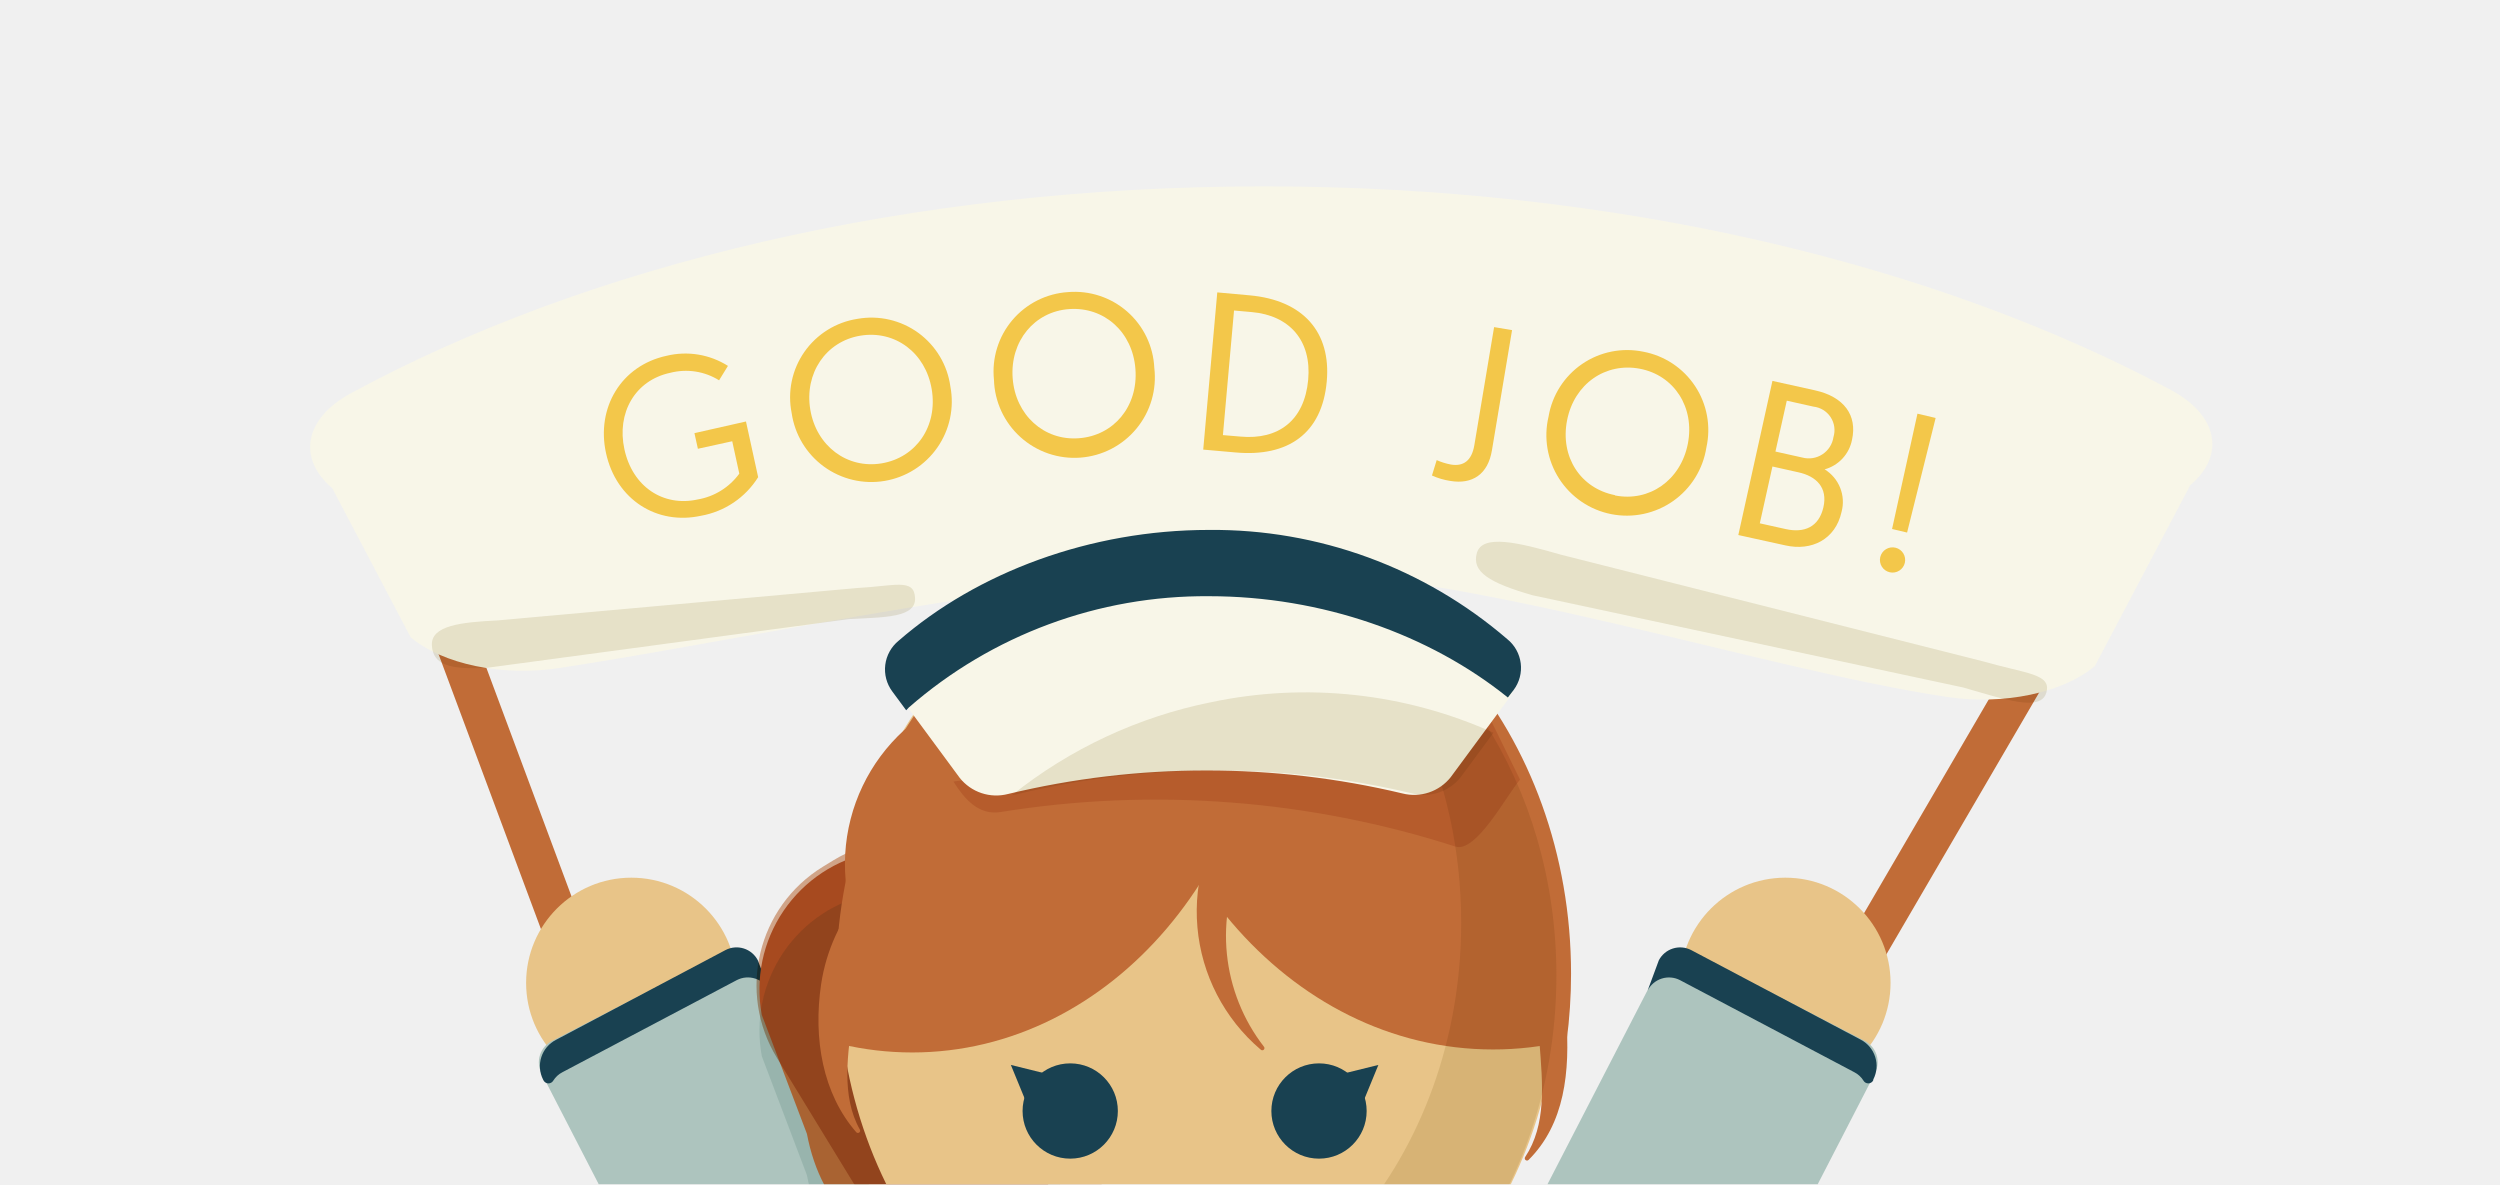
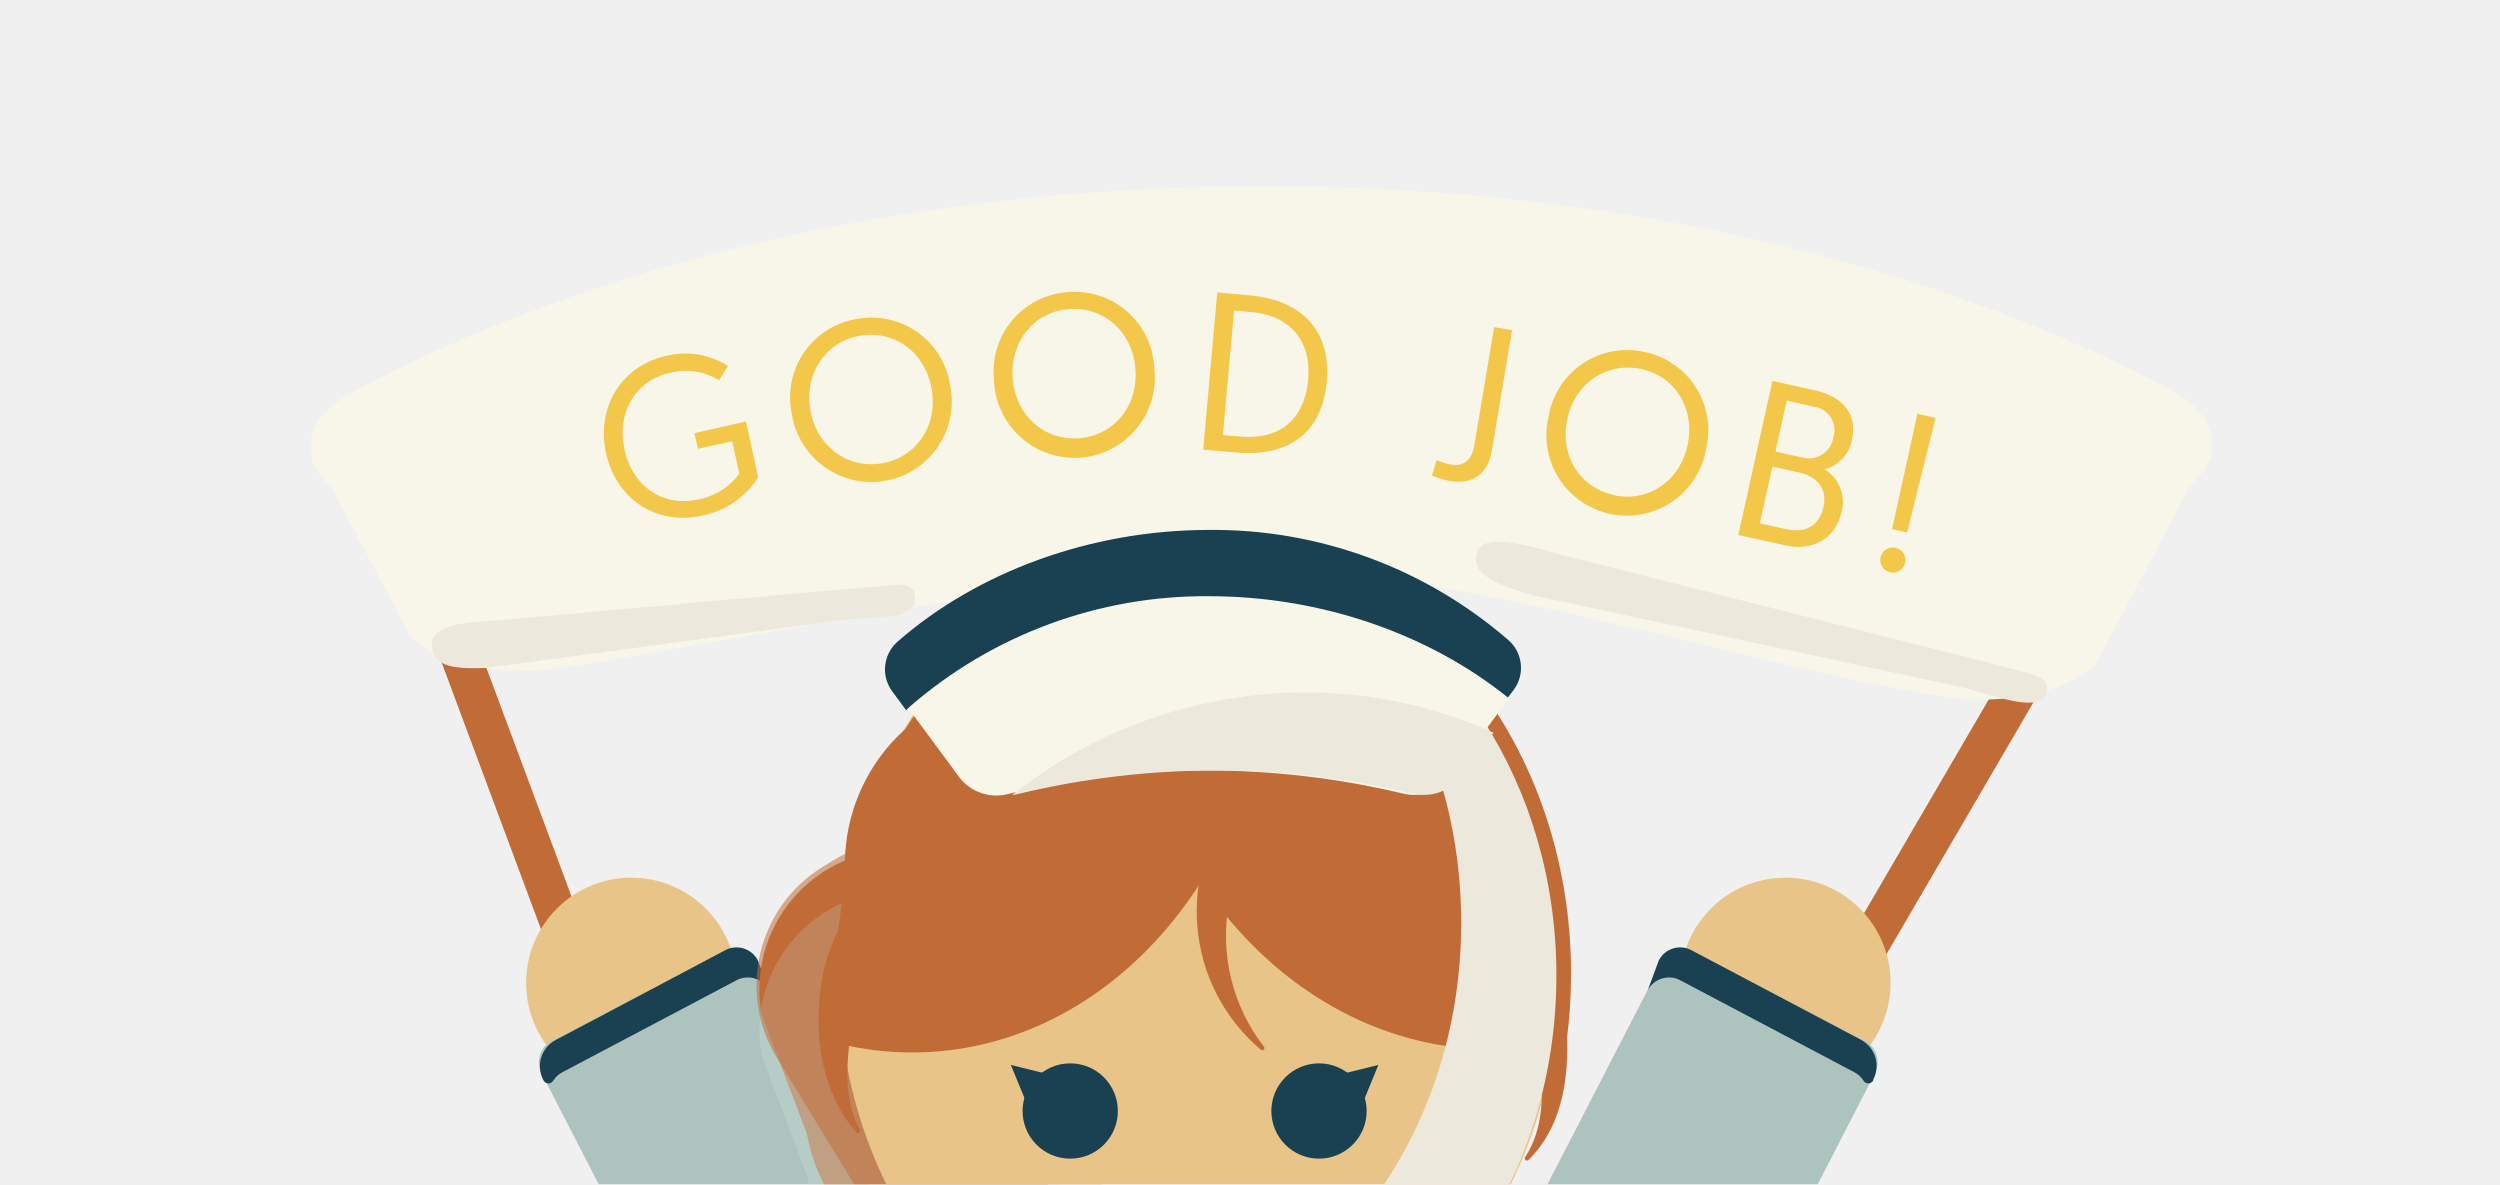
<svg xmlns="http://www.w3.org/2000/svg" width="266" height="126" viewBox="0 0 266 126" fill="none">
  <g clip-path="url(#clip0)">
-     <path d="M49.017 63.719L45.024 65.207L58.233 100.668L62.226 99.18L49.017 63.719Z" fill="#C16C37" />
-     <path d="M196.298 100.653L199.979 102.8L219.048 70.115L215.367 67.967L196.298 100.653Z" fill="#C16C37" />
-     <path d="M67.171 115.772C73.353 115.772 78.365 110.761 78.365 104.579C78.365 98.397 73.353 93.385 67.171 93.385C60.989 93.385 55.978 98.397 55.978 104.579C55.978 110.761 60.989 115.772 67.171 115.772Z" fill="#E8C488" />
-     <path d="M100.234 163.557L95.828 165.829C93.401 167.081 90.575 167.317 87.974 166.486C85.372 165.655 83.207 163.824 81.956 161.397L57.616 114.199C57.306 113.598 57.247 112.898 57.453 112.254C57.659 111.609 58.113 111.073 58.714 110.763L76.891 101.389C77.492 101.079 78.192 101.021 78.836 101.227C79.48 101.433 80.017 101.886 80.327 102.487L104.666 149.685C105.918 152.112 106.154 154.938 105.323 157.539C104.492 160.141 102.661 162.306 100.234 163.557Z" fill="#ADC4BE" />
-     <path d="M80.635 102.18C80.482 101.883 80.271 101.618 80.015 101.402C79.759 101.186 79.463 101.022 79.143 100.92C78.824 100.819 78.488 100.781 78.154 100.809C77.82 100.837 77.495 100.931 77.197 101.085L59.16 110.639C58.418 111.019 57.856 111.677 57.599 112.47C57.341 113.263 57.408 114.125 57.785 114.869L57.841 114.973C57.892 115.064 57.967 115.14 58.058 115.193C58.149 115.246 58.252 115.274 58.357 115.274C58.462 115.274 58.565 115.246 58.655 115.193C58.746 115.14 58.821 115.064 58.872 114.973C59.109 114.595 59.443 114.288 59.84 114.085L78.397 104.283C78.694 104.129 79.019 104.035 79.353 104.007C79.687 103.979 80.023 104.017 80.343 104.118C80.662 104.22 80.958 104.384 81.214 104.6C81.47 104.816 81.681 105.081 81.835 105.379" fill="#194151" />
-     <path d="M189.962 115.772C196.144 115.772 201.155 110.761 201.155 104.579C201.155 98.397 196.144 93.385 189.962 93.385C183.78 93.385 178.769 98.397 178.769 104.579C178.769 110.761 183.78 115.772 189.962 115.772Z" fill="#E8C488" />
-     <path d="M180.232 101.377L198.402 110.747C199.003 111.057 199.456 111.593 199.662 112.238C199.868 112.882 199.81 113.582 199.5 114.183L175.16 161.381C173.908 163.808 171.743 165.639 169.142 166.47C166.54 167.301 163.715 167.065 161.288 165.813L156.882 163.541C154.454 162.29 152.624 160.125 151.793 157.523C150.961 154.922 151.197 152.096 152.449 149.669L176.785 102.478C177.095 101.877 177.632 101.424 178.276 101.218C178.92 101.012 179.62 101.07 180.221 101.38L180.232 101.377Z" fill="#ADC4BE" />
-     <path d="M176.498 102.18C176.81 101.58 177.347 101.128 177.991 100.923C178.635 100.718 179.334 100.776 179.936 101.085L197.973 110.615C198.711 110.999 199.267 111.659 199.52 112.451C199.773 113.244 199.703 114.104 199.324 114.845L199.3 114.972C199.249 115.064 199.174 115.14 199.083 115.193C198.992 115.246 198.889 115.274 198.784 115.274C198.679 115.274 198.576 115.246 198.486 115.193C198.395 115.14 198.32 115.064 198.269 114.972C198.032 114.595 197.698 114.288 197.301 114.085L178.744 104.283C178.144 103.975 177.446 103.917 176.803 104.122C176.16 104.327 175.625 104.779 175.314 105.378" fill="#194151" />
-     <path d="M103.174 132.418H100.776C92.78 133.945 87.376 128.645 85.857 120.641L81.059 107.993C80.337 104.138 81.168 100.155 83.371 96.911C85.575 93.666 88.971 91.425 92.82 90.675C96.678 89.951 100.666 90.783 103.913 92.99C107.159 95.197 109.4 98.598 110.146 102.452L112.545 115.093C114.08 123.096 111.177 130.891 103.174 132.418Z" fill="#C16C37" />
-     <g style="mix-blend-mode:multiply" opacity="0.49">
-       <path d="M103.174 136.815H100.776C92.78 138.342 87.376 133.042 85.857 125.038L81.059 112.39C80.337 108.535 81.168 104.552 83.371 101.308C85.575 98.063 88.971 95.822 92.82 95.072C96.678 94.348 100.666 95.18 103.913 97.387C107.159 99.594 109.4 102.995 110.146 106.849L112.545 119.49C114.08 127.493 111.177 135.288 103.174 136.815Z" fill="#C0D5D0" />
-     </g>
-     <g style="mix-blend-mode:multiply" opacity="0.55">
-       <path d="M88.649 91.549L87.578 92.204C80.601 96.47 78.403 105.584 82.668 112.561L91.092 126.34C95.358 133.317 104.472 135.516 111.449 131.25L112.52 130.595C119.497 126.33 121.695 117.216 117.43 110.239L109.006 96.459C104.74 89.482 95.626 87.284 88.649 91.549Z" fill="#C16C37" />
-     </g>
-     <path d="M127.527 148.537C148.7 148.537 165.864 128.388 165.864 103.532C165.864 78.677 148.7 58.527 127.527 58.527C106.354 58.527 89.19 78.677 89.19 103.532C89.19 128.388 106.354 148.537 127.527 148.537Z" fill="#E8C488" />
-     <path d="M143.038 93.273C140.004 93.501 137.067 94.443 134.467 96.024C134.418 96.062 134.356 96.079 134.295 96.072C134.233 96.064 134.177 96.033 134.139 95.984C134.101 95.935 134.084 95.873 134.091 95.812C134.099 95.75 134.13 95.694 134.179 95.656C136.835 93.177 140.137 91.496 143.705 90.807C147.272 90.118 150.962 90.448 154.351 91.76C157.739 93.072 160.69 95.313 162.863 98.225C165.037 101.137 166.346 104.603 166.639 108.224C167.087 114.061 166.472 119.602 162.642 123.415C162.6 123.457 162.543 123.481 162.484 123.484C162.425 123.486 162.367 123.467 162.321 123.429C162.276 123.391 162.246 123.338 162.237 123.279C162.228 123.221 162.241 123.161 162.274 123.112C164.553 119.674 164.145 115.372 163.801 110.951C163.391 105.853 160.974 101.128 157.08 97.812C153.186 94.498 148.135 92.865 143.038 93.273Z" fill="#C16C37" />
-     <path d="M135.339 67.001C135.339 64.675 135.184 62.351 134.875 60.046C132.376 59.452 129.816 59.151 127.247 59.15C106.108 59.126 88.966 79.274 88.966 104.131C88.968 106.457 89.12 108.781 89.422 111.087C91.921 111.68 94.481 111.981 97.049 111.983C118.205 111.983 135.339 91.835 135.339 67.001Z" fill="#C16C37" />
-     <path d="M119.508 65.466C119.508 63.079 119.663 60.694 119.972 58.327C122.539 57.717 125.169 57.408 127.807 57.407C149.538 57.407 167.16 78.091 167.16 103.604C167.161 105.994 167.003 108.382 166.688 110.751C164.123 111.359 161.496 111.665 158.861 111.663C137.122 111.663 119.508 90.987 119.508 65.466Z" fill="#C16C37" />
-     <path d="M113.871 123.28C116.671 123.28 118.94 121.01 118.94 118.211C118.94 115.411 116.671 113.142 113.871 113.142C111.072 113.142 108.802 115.411 108.802 118.211C108.802 121.01 111.072 123.28 113.871 123.28Z" fill="#194151" />
-     <path d="M109.122 117.123L107.555 113.309L112.4 114.508L109.122 117.123Z" fill="#194151" />
-     <path d="M140.343 123.28C143.143 123.28 145.412 121.01 145.412 118.211C145.412 115.411 143.143 113.142 140.343 113.142C137.544 113.142 135.274 115.411 135.274 118.211C135.274 121.01 137.544 123.28 140.343 123.28Z" fill="#194151" />
-     <path d="M145.093 117.123L146.66 113.309L141.807 114.508L145.093 117.123Z" fill="#194151" />
-     <path d="M149.73 80.33C152.786 80.319 155.8 81.034 158.525 82.416C158.577 82.447 158.639 82.457 158.698 82.443C158.757 82.429 158.808 82.392 158.84 82.341C158.872 82.29 158.883 82.228 158.871 82.169C158.858 82.11 158.823 82.058 158.773 82.025C154.833 78.82 149.789 77.299 144.734 77.793C139.68 78.286 135.025 80.754 131.78 84.661C128.535 88.567 126.963 93.596 127.405 98.655C127.846 103.714 130.267 108.394 134.139 111.679C134.16 111.701 134.186 111.719 134.213 111.731C134.241 111.743 134.271 111.75 134.302 111.751C134.332 111.751 134.362 111.746 134.391 111.735C134.419 111.724 134.445 111.708 134.467 111.687C134.489 111.666 134.507 111.641 134.519 111.613C134.532 111.585 134.538 111.555 134.539 111.525C134.54 111.494 134.535 111.464 134.524 111.435C134.513 111.407 134.496 111.381 134.475 111.359C132.269 108.511 130.906 105.1 130.543 101.516C130.179 97.931 130.829 94.317 132.419 91.084C134.009 87.85 136.474 85.128 139.534 83.227C142.595 81.326 146.127 80.322 149.73 80.33Z" fill="#C16C37" />
-     <path d="M117.477 77.084C120.351 78.063 122.953 79.706 125.072 81.881C125.11 81.93 125.166 81.961 125.228 81.969C125.289 81.976 125.351 81.959 125.4 81.921C125.449 81.883 125.48 81.827 125.488 81.765C125.495 81.704 125.478 81.642 125.44 81.593C122.734 77.341 118.47 74.317 113.561 73.171C108.653 72.025 103.491 72.846 99.181 75.46C94.871 78.074 91.757 82.272 90.505 87.155C89.253 92.037 89.963 97.216 92.484 101.581C92.509 101.637 92.556 101.681 92.614 101.703C92.671 101.725 92.735 101.722 92.792 101.697C92.848 101.672 92.892 101.625 92.913 101.567C92.935 101.509 92.933 101.445 92.908 101.389C91.749 97.974 91.572 94.302 92.399 90.792C93.226 87.282 95.022 84.075 97.583 81.536C100.144 78.997 103.367 77.229 106.885 76.434C110.402 75.638 114.072 75.847 117.477 77.036V77.084Z" fill="#C16C37" />
-     <path d="M111.969 91.451C114.981 91.888 117.847 93.034 120.332 94.793C120.378 94.833 120.439 94.853 120.501 94.849C120.562 94.844 120.619 94.815 120.66 94.769C120.7 94.722 120.72 94.661 120.716 94.6C120.711 94.538 120.682 94.481 120.636 94.441C118.161 91.776 114.984 89.864 111.47 88.924C107.957 87.984 104.25 88.055 100.775 89.128C97.299 90.201 94.198 92.233 91.826 94.99C89.455 97.748 87.909 101.118 87.368 104.715C86.512 110.511 87.535 116.38 91.117 120.481C91.158 120.519 91.21 120.542 91.265 120.546C91.32 120.55 91.375 120.534 91.421 120.502C91.466 120.47 91.499 120.424 91.513 120.37C91.528 120.317 91.524 120.26 91.501 120.209C89.47 116.62 90.174 112.062 90.829 107.673C92.397 97.151 101.415 89.883 111.969 91.451Z" fill="#C16C37" />
-     <g style="mix-blend-mode:multiply" opacity="0.5">
-       <g style="mix-blend-mode:multiply" opacity="0.5">
-         <path d="M131.005 85.39C139.111 86.013 147.116 87.586 154.855 90.075C157.069 90.787 160.316 84.591 161.731 82.952L158.421 76.22C160.02 74.397 101.447 83.16 101.447 83.16C102.598 84.999 104.133 86.773 106.436 86.406C114.556 85.092 122.804 84.751 131.005 85.39Z" fill="#C16C37" />
-       </g>
-     </g>
-     <g style="mix-blend-mode:multiply">
-       <g style="mix-blend-mode:multiply">
-         <path d="M138.369 60.733C148.675 68.8 155.471 82.568 155.471 98.183C155.471 123.04 138.305 143.188 117.134 143.188C113.349 143.185 109.593 142.533 106.028 141.261C112.057 146.091 119.539 148.745 127.264 148.792C148.435 148.792 165.601 128.644 165.601 103.787C165.601 83.496 154.12 66.322 138.369 60.733Z" fill="#ECE9DC" />
-       </g>
-     </g>
-     <path d="M128.359 81.977C135.384 81.972 142.385 82.793 149.219 84.423C150.15 84.661 151.13 84.625 152.04 84.318C152.951 84.012 153.754 83.449 154.352 82.696L160.54 74.309C161.133 73.512 161.395 72.516 161.272 71.529C161.148 70.543 160.648 69.643 159.876 69.016C150.976 61.653 139.778 57.639 128.227 57.672C116.676 57.704 105.501 61.78 96.642 69.192C95.876 69.819 95.38 70.718 95.26 71.701C95.139 72.684 95.402 73.675 95.995 74.469L102.111 82.76C102.71 83.516 103.515 84.081 104.43 84.386C105.344 84.691 106.327 84.723 107.26 84.479C114.169 82.814 121.252 81.974 128.359 81.977Z" fill="#F8F6E8" />
-     <g style="mix-blend-mode:multiply">
-       <g style="mix-blend-mode:multiply">
-         <path d="M129.422 81.977C136.447 81.972 143.448 82.793 150.281 84.423C151.212 84.661 152.192 84.625 153.103 84.318C154.014 84.012 154.816 83.448 155.414 82.696L158.908 77.963C149.489 73.719 138.963 72.582 128.854 74.717C121.114 76.276 113.858 79.661 107.691 84.591C107.904 84.57 108.115 84.532 108.323 84.479C115.232 82.814 122.315 81.974 129.422 81.977Z" fill="#ECE9DC" />
-       </g>
-     </g>
-     <path d="M134.475 60.693C156.582 60.693 186.788 71.087 207.168 74.157C213.148 75.052 219.488 73.741 222.894 70.863L233.04 51.627C236.822 48.428 235.974 44.175 231.017 41.513C205.992 28.089 171.981 19.83 134.475 19.83C96.666 19.83 62.398 28.233 37.325 41.848C32.416 44.511 31.585 48.748 35.35 51.938L43.69 67.801C47.103 70.687 53.46 71.998 59.456 71.087C80.052 67.961 112.152 60.693 134.475 60.693Z" fill="#F8F6E8" />
-     <path d="M128.638 63.436C140.679 63.436 152.136 67.522 160.435 74.214L161.051 73.414C161.661 72.6 161.932 71.58 161.805 70.57C161.678 69.561 161.164 68.639 160.371 68.001C151.553 60.408 140.275 56.279 128.638 56.384C115.998 56.384 103.997 60.886 95.61 68.177C94.824 68.819 94.316 69.739 94.192 70.746C94.068 71.753 94.339 72.769 94.947 73.582L96.418 75.573C96.505 75.469 96.598 75.37 96.697 75.277C105.537 67.555 116.901 63.343 128.638 63.436Z" fill="#194151" />
-     <path d="M77.453 38.93L76.51 40.465C75.744 39.987 74.889 39.67 73.998 39.533C73.106 39.396 72.195 39.441 71.321 39.665C67.547 40.465 65.597 43.959 66.436 47.797C67.299 51.794 70.57 53.945 74.223 53.145C76.005 52.843 77.597 51.856 78.661 50.395L77.909 46.949L74.255 47.749L73.888 46.086L79.372 44.846L80.668 50.771C79.997 51.844 79.108 52.765 78.058 53.473C77.008 54.181 75.822 54.66 74.575 54.88C69.906 55.896 65.565 53.185 64.477 48.196C63.43 43.399 66.076 38.906 70.913 37.858C72.02 37.589 73.169 37.544 74.293 37.728C75.416 37.913 76.491 38.321 77.453 38.93Z" fill="#F3C74A" />
-     <path d="M91.237 33.925C92.361 33.725 93.514 33.754 94.626 34.01C95.739 34.267 96.788 34.745 97.711 35.417C98.634 36.09 99.411 36.941 99.997 37.921C100.583 38.901 100.964 39.989 101.119 41.121C101.333 42.241 101.32 43.393 101.083 44.508C100.845 45.624 100.387 46.681 99.736 47.617C99.084 48.553 98.252 49.35 97.288 49.96C96.324 50.57 95.248 50.981 94.123 51.17C92.998 51.359 91.847 51.321 90.737 51.058C89.627 50.795 88.581 50.314 87.659 49.641C86.738 48.969 85.96 48.119 85.372 47.142C84.784 46.165 84.396 45.08 84.233 43.951C84.007 42.83 84.01 41.675 84.243 40.556C84.476 39.436 84.934 38.376 85.589 37.439C86.244 36.501 87.082 35.707 88.053 35.103C89.023 34.499 90.107 34.098 91.237 33.925ZM93.811 49.3C97.481 48.684 99.792 45.35 99.136 41.424C98.481 37.499 95.203 35.108 91.541 35.716C87.879 36.323 85.568 39.713 86.216 43.591C86.864 47.469 90.15 49.915 93.811 49.3Z" fill="#F3C74A" />
-     <path d="M113.64 31.079C114.776 30.984 115.92 31.119 117.002 31.477C118.085 31.834 119.085 32.406 119.942 33.158C120.798 33.91 121.495 34.827 121.989 35.855C122.483 36.882 122.765 37.999 122.818 39.138C122.955 40.286 122.858 41.451 122.533 42.561C122.208 43.671 121.661 44.704 120.925 45.597C120.19 46.49 119.281 47.224 118.253 47.757C117.226 48.288 116.102 48.607 114.948 48.692C113.794 48.778 112.635 48.628 111.541 48.254C110.446 47.879 109.439 47.286 108.58 46.511C107.721 45.736 107.028 44.795 106.543 43.745C106.058 42.695 105.79 41.557 105.757 40.401C105.639 39.267 105.752 38.121 106.088 37.032C106.424 35.942 106.977 34.932 107.713 34.061C108.449 33.191 109.354 32.478 110.372 31.965C111.391 31.453 112.502 31.151 113.64 31.079ZM114.783 46.629C118.493 46.358 121.107 43.255 120.811 39.282C120.516 35.308 117.477 32.63 113.768 32.886C110.058 33.141 107.459 36.307 107.747 40.233C108.035 44.159 111.081 46.909 114.783 46.629Z" fill="#F3C74A" />
-     <path d="M129.518 31.111L132.956 31.423C138.665 31.935 141.639 35.349 141.167 40.585C140.671 46.126 137.05 48.645 131.461 48.141L128.023 47.837L129.518 31.111ZM131.997 46.454C135.994 46.814 138.793 44.775 139.192 40.401C139.568 36.228 137.201 33.558 133.188 33.206L131.301 33.038L130.118 46.294L131.997 46.454Z" fill="#F3C74A" />
-     <path d="M152.864 48.956C153.35 49.172 153.86 49.331 154.383 49.428C155.686 49.644 156.59 49.044 156.87 47.365L158.972 34.805L160.883 35.124L158.741 47.917C158.317 50.475 156.654 51.563 154.311 51.171C153.638 51.069 152.981 50.875 152.36 50.595L152.864 48.956Z" fill="#F3C74A" />
-     <path d="M174.835 37.419C175.955 37.628 177.022 38.061 177.972 38.691C178.922 39.321 179.735 40.137 180.362 41.088C180.99 42.039 181.419 43.108 181.625 44.229C181.83 45.35 181.808 46.501 181.559 47.613C181.382 48.754 180.977 49.846 180.368 50.826C179.759 51.806 178.958 52.653 178.013 53.315C177.068 53.977 175.999 54.442 174.871 54.681C173.742 54.92 172.576 54.929 171.444 54.706C170.312 54.483 169.237 54.034 168.282 53.386C167.328 52.737 166.515 51.902 165.891 50.931C165.268 49.96 164.847 48.873 164.654 47.736C164.461 46.598 164.5 45.434 164.769 44.311C164.958 43.188 165.372 42.115 165.985 41.156C166.598 40.197 167.398 39.371 168.338 38.727C169.277 38.084 170.337 37.637 171.453 37.412C172.569 37.187 173.72 37.19 174.835 37.419ZM171.829 52.714C175.474 53.434 178.816 51.115 179.584 47.23C180.351 43.344 178.129 39.93 174.483 39.234C170.837 38.539 167.495 40.833 166.736 44.727C165.976 48.621 168.183 51.971 171.829 52.682V52.714Z" fill="#F3C74A" />
-     <path d="M188.587 40.529L193.104 41.529C196.222 42.217 197.629 44.199 197.054 46.798C196.909 47.54 196.56 48.228 196.045 48.783C195.531 49.338 194.873 49.738 194.144 49.94C194.891 50.399 195.47 51.088 195.795 51.904C196.119 52.719 196.171 53.618 195.942 54.465C195.287 57.415 192.744 58.655 189.97 58.031L184.957 56.928L188.587 40.529ZM190.01 56.296C191.953 56.728 193.52 56.096 194.008 53.986C194.495 51.875 193.248 50.667 191.345 50.252L188.587 49.636L187.244 55.681L190.01 56.296ZM191.745 48.677C192.107 48.777 192.487 48.799 192.858 48.742C193.23 48.685 193.585 48.549 193.9 48.344C194.215 48.139 194.483 47.87 194.687 47.554C194.89 47.237 195.024 46.882 195.079 46.51C195.188 46.155 195.218 45.781 195.166 45.413C195.113 45.045 194.981 44.694 194.777 44.384C194.573 44.074 194.303 43.812 193.986 43.619C193.669 43.425 193.313 43.304 192.944 43.264L190.114 42.632L188.907 48.045L191.745 48.677Z" fill="#F3C74A" />
-     <path d="M201.698 58.279C202.039 58.366 202.333 58.583 202.515 58.884C202.698 59.185 202.755 59.546 202.674 59.888C202.593 60.231 202.381 60.528 202.084 60.716C201.786 60.904 201.427 60.968 201.083 60.893C200.908 60.856 200.743 60.783 200.597 60.681C200.451 60.579 200.326 60.449 200.231 60.298C200.136 60.147 200.071 59.978 200.042 59.802C200.012 59.626 200.018 59.446 200.059 59.273C200.1 59.099 200.175 58.935 200.28 58.791C200.385 58.646 200.518 58.524 200.67 58.432C200.823 58.339 200.992 58.278 201.169 58.252C201.346 58.226 201.526 58.235 201.698 58.279ZM204.017 44.015L205.952 44.471L202.914 56.664L201.315 56.288L204.017 44.015Z" fill="#F3C74A" />
-     <g style="mix-blend-mode:multiply">
-       <path d="M90.31 65.874L51.813 71.055C47.871 71.255 46.056 70.767 45.952 68.656C45.848 66.554 49.054 66.202 52.988 66.01L91.213 62.564C95.147 62.364 97.257 61.493 97.361 63.603C97.481 65.706 94.243 65.674 90.31 65.874Z" fill="#ECE9DC" />
-     </g>
-     <g style="mix-blend-mode:multiply">
-       <path d="M208.894 73.15L163.05 63.332C158.477 62.013 156.558 60.853 157.141 58.831C157.725 56.808 161.523 57.703 166.096 59.023L211.029 70.376C215.602 71.695 218.313 71.679 217.729 73.702C217.145 75.733 213.452 74.469 208.894 73.15Z" fill="#ECE9DC" />
-     </g>
+     <path d="M49.017 63.719l-3.993 1.488 13.209 35.461 3.993-1.488L49.017 63.72zM196.298 100.653l3.681 2.147 19.069-32.685-3.681-2.148-19.069 32.686z" fill="#C16C37" />
+     <path d="M67.171 115.772c6.182 0 11.194-5.011 11.194-11.193 0-6.182-5.012-11.194-11.194-11.194-6.182 0-11.193 5.012-11.193 11.194 0 6.182 5.011 11.193 11.193 11.193z" fill="#E8C488" />
+     <path d="M100.234 163.557l-4.406 2.272a10.298 10.298 0 0 1-13.872-4.432l-24.34-47.198a2.55 2.55 0 0 1 1.098-3.436l18.177-9.374a2.55 2.55 0 0 1 3.436 1.098l24.339 47.198a10.298 10.298 0 0 1-4.432 13.872z" fill="#ADC4BE" />
+     <path d="M80.635 102.18a2.555 2.555 0 0 0-2.481-1.371 2.544 2.544 0 0 0-.957.276l-18.037 9.554a3.152 3.152 0 0 0-1.375 4.23l.056.104a.593.593 0 0 0 1.031 0c.237-.378.571-.685.968-.888l18.557-9.802a2.545 2.545 0 0 1 2.817.317c.256.216.467.481.62.779" fill="#194151" />
+     <path d="M189.962 115.772c6.182 0 11.193-5.011 11.193-11.193 0-6.182-5.011-11.194-11.193-11.194-6.182 0-11.193 5.012-11.193 11.194 0 6.182 5.011 11.193 11.193 11.193z" fill="#E8C488" />
+     <path d="M180.232 101.377l18.17 9.37a2.55 2.55 0 0 1 1.098 3.436l-24.34 47.198a10.3 10.3 0 0 1-13.872 4.432l-4.406-2.272a10.29 10.29 0 0 1-5.089-6.018 10.293 10.293 0 0 1 .656-7.854l24.336-47.191a2.553 2.553 0 0 1 3.436-1.098l.011-.003z" fill="#ADC4BE" />
+     <path d="M176.498 102.18a2.557 2.557 0 0 1 3.438-1.095l18.037 9.53a3.15 3.15 0 0 1 1.351 4.23l-.024.127a.583.583 0 0 1-.516.302.587.587 0 0 1-.515-.302 2.475 2.475 0 0 0-.968-.887l-18.557-9.802a2.553 2.553 0 0 0-3.43 1.095" fill="#194151" />
+     <path d="M103.174 132.418h-2.398c-7.996 1.527-13.4-3.773-14.92-11.777l-4.796-12.648a14.855 14.855 0 0 1 11.76-17.318 14.857 14.857 0 0 1 17.326 11.777l2.399 12.641c1.535 8.003-1.368 15.798-9.371 17.325z" fill="#C16C37" />
+     <path d="M103.174 136.815h-2.398c-7.996 1.527-13.4-3.773-14.92-11.777L81.06 112.39a14.854 14.854 0 0 1 11.76-17.318 14.857 14.857 0 0 1 17.326 11.777l2.399 12.641c1.535 8.003-1.368 15.798-9.371 17.325z" fill="#C0D5D0" opacity=".49" />
+     <path d="M88.649 91.55l-1.07.654c-6.978 4.266-9.176 13.38-4.91 20.357l8.423 13.779c4.266 6.977 13.38 9.176 20.357 4.91l1.071-.655c6.977-4.265 9.175-13.379 4.91-20.356l-8.424-13.78c-4.266-6.977-13.38-9.175-20.357-4.91z" fill="#C16C37" opacity=".55" />
+     <path d="M127.527 148.537c21.173 0 38.337-20.149 38.337-45.005 0-24.855-17.164-45.005-38.337-45.005-21.173 0-38.337 20.15-38.337 45.005 0 24.856 17.164 45.005 38.337 45.005z" fill="#E8C488" />
+     <path d="M143.038 93.273a19.27 19.27 0 0 0-8.571 2.75.234.234 0 0 1-.288-.367 19.332 19.332 0 0 1 32.46 12.568c.448 5.837-.167 11.378-3.997 15.191a.24.24 0 0 1-.321.014.244.244 0 0 1-.084-.15.235.235 0 0 1 .037-.167c2.279-3.438 1.871-7.74 1.527-12.161a19.284 19.284 0 0 0-20.763-17.678zM135.339 67.001c0-2.326-.155-4.65-.464-6.955a33.025 33.025 0 0 0-7.628-.896c-21.139-.024-38.28 20.124-38.28 44.981 0 2.326.153 4.65.455 6.956 2.5.593 5.059.894 7.627.896 21.156 0 38.29-20.148 38.29-44.982z" fill="#C16C37" />
+     <path d="M119.508 65.466c0-2.387.155-4.772.464-7.14a33.943 33.943 0 0 1 7.835-.919c21.731 0 39.353 20.684 39.353 46.197a54.057 54.057 0 0 1-.472 7.147 33.825 33.825 0 0 1-7.827.912c-21.739 0-39.353-20.676-39.353-46.197z" fill="#C16C37" />
+     <path d="M113.871 123.28a5.069 5.069 0 1 0 0-10.138 5.069 5.069 0 0 0 0 10.138z" fill="#194151" />
+     <path d="M109.122 117.123l-1.567-3.814 4.845 1.199-3.278 2.615zM140.343 123.28a5.069 5.069 0 1 0 0-10.138 5.069 5.069 0 0 0 0 10.138z" fill="#194151" />
+     <path d="M145.093 117.123l1.567-3.814-4.853 1.199 3.286 2.615z" fill="#194151" />
+     <path d="M149.73 80.33c3.056-.011 6.07.704 8.795 2.086a.232.232 0 0 0 .248-.391 19.278 19.278 0 0 0-26.993 2.636 19.274 19.274 0 0 0 2.359 27.018.237.237 0 0 0 .163.072.233.233 0 0 0 .222-.316.236.236 0 0 0-.049-.076 19.242 19.242 0 0 1 5.059-28.132 19.245 19.245 0 0 1 10.196-2.897zM117.477 77.084a19.284 19.284 0 0 1 7.595 4.797.233.233 0 0 0 .328.04.235.235 0 0 0 .04-.328 19.275 19.275 0 0 0-26.259-6.133 19.277 19.277 0 0 0-6.697 26.121.233.233 0 0 0 .424-.192 19.244 19.244 0 0 1 24.569-24.353v.048z" fill="#C16C37" />
+     <path d="M111.969 91.45a19.273 19.273 0 0 1 8.363 3.343.231.231 0 0 0 .328-.024.236.236 0 0 0 .056-.17.237.237 0 0 0-.08-.158 19.324 19.324 0 0 0-33.268 10.274c-.856 5.796.168 11.665 3.75 15.766a.241.241 0 0 0 .303.021.238.238 0 0 0 .08-.293c-2.03-3.589-1.327-8.147-.672-12.536 1.568-10.522 10.586-17.79 21.14-16.222z" fill="#C16C37" />
+     <path d="M131.005 85.39a103.869 103.869 0 0 1 23.85 4.685c2.214.712 5.461-5.484 6.876-7.123l-3.31-6.732c1.599-1.823-56.974 6.94-56.974 6.94 1.151 1.839 2.686 3.613 4.989 3.246a103.465 103.465 0 0 1 24.569-1.016z" fill="#C16C37" opacity=".5" />
+     <path d="M138.369 60.733c10.306 8.067 17.102 21.835 17.102 37.45 0 24.857-17.166 45.005-38.337 45.005a33.125 33.125 0 0 1-11.106-1.927 34.298 34.298 0 0 0 21.236 7.531c21.171 0 38.337-20.148 38.337-45.005 0-20.291-11.481-37.465-27.232-43.054z" fill="#ECE9DC" />
+     <path d="M128.359 81.977a89.614 89.614 0 0 1 20.86 2.446 4.979 4.979 0 0 0 5.133-1.727l6.188-8.387a3.855 3.855 0 0 0-.664-5.293 49.434 49.434 0 0 0-63.234.176 3.846 3.846 0 0 0-.647 5.277l6.116 8.291a4.963 4.963 0 0 0 5.149 1.72 89.895 89.895 0 0 1 21.099-2.503z" fill="#F8F6E8" />
+     <path d="M129.422 81.977a89.593 89.593 0 0 1 20.859 2.446 4.983 4.983 0 0 0 5.133-1.727l3.494-4.733a48.674 48.674 0 0 0-30.054-3.246 49.569 49.569 0 0 0-21.163 9.874c.213-.021.424-.058.632-.112a89.89 89.89 0 0 1 21.099-2.502z" fill="#ECE9DC" />
+     <path d="M134.475 60.693c22.107 0 52.313 10.394 72.693 13.464 5.98.895 12.32-.416 15.726-3.294l10.146-19.236c3.782-3.199 2.934-7.452-2.023-10.114-25.025-13.424-59.036-21.683-96.542-21.683-37.81 0-72.077 8.403-97.15 22.018-4.909 2.663-5.74 6.9-1.975 10.09l8.34 15.863c3.413 2.886 9.77 4.197 15.766 3.286 20.596-3.126 52.696-10.394 75.019-10.394z" fill="#F8F6E8" />
+     <path d="M128.638 63.436c12.041 0 23.498 4.086 31.797 10.778l.616-.8a3.927 3.927 0 0 0-.68-5.413 47.97 47.97 0 0 0-31.733-11.617c-12.64 0-24.641 4.502-33.028 11.793a3.934 3.934 0 0 0-.663 5.405l1.47 1.99c.088-.103.181-.202.28-.295a47.97 47.97 0 0 1 31.941-11.841z" fill="#194151" />
+     <path d="M77.453 38.93l-.943 1.535a6.667 6.667 0 0 0-5.189-.8c-3.774.8-5.724 4.294-4.885 8.132.863 3.997 4.134 6.148 7.787 5.348a6.924 6.924 0 0 0 4.438-2.75l-.752-3.446-3.654.8-.367-1.663 5.484-1.24 1.296 5.925a9.036 9.036 0 0 1-6.093 4.11c-4.669 1.015-9.01-1.696-10.098-6.685-1.047-4.797 1.6-9.29 6.436-10.337a8.475 8.475 0 0 1 6.54 1.07zM91.237 33.925a8.474 8.474 0 0 1 9.882 7.196 8.568 8.568 0 0 1-1.383 6.496 8.564 8.564 0 0 1-15.503-3.666 8.452 8.452 0 0 1 7.004-10.026zM93.81 49.3c3.67-.616 5.98-3.95 5.325-7.876-.655-3.925-3.933-6.316-7.595-5.708-3.662.607-5.973 3.997-5.325 7.875.648 3.878 3.934 6.324 7.595 5.709zM113.64 31.079a8.478 8.478 0 0 1 6.302 2.079 8.49 8.49 0 0 1 2.876 5.98 8.572 8.572 0 0 1-1.893 6.459 8.55 8.55 0 0 1-5.977 3.095 8.559 8.559 0 0 1-8.405-4.947 8.559 8.559 0 0 1-.786-3.344 8.462 8.462 0 0 1 4.615-8.436 8.47 8.47 0 0 1 3.268-.886zm1.143 15.55c3.71-.271 6.324-3.374 6.028-7.347-.295-3.974-3.334-6.652-7.043-6.396-3.71.255-6.309 3.421-6.021 7.347.288 3.926 3.334 6.676 7.036 6.396zM129.518 31.111l3.438.312c5.709.512 8.683 3.926 8.211 9.162-.496 5.541-4.117 8.06-9.706 7.556l-3.438-.304 1.495-16.726zm2.479 15.343c3.997.36 6.796-1.68 7.195-6.053.376-4.173-1.991-6.843-6.004-7.195l-1.887-.168-1.183 13.256 1.879.16zM152.864 48.956a6.79 6.79 0 0 0 1.519.472c1.303.216 2.207-.384 2.487-2.063l2.102-12.56 1.911.32-2.142 12.792c-.424 2.558-2.087 3.646-4.43 3.254a7.48 7.48 0 0 1-1.951-.576l.504-1.639zM174.835 37.42a8.487 8.487 0 0 1 6.79 6.809 8.497 8.497 0 0 1-.066 3.384 8.58 8.58 0 0 1-3.546 5.702 8.571 8.571 0 0 1-6.569 1.391 8.57 8.57 0 0 1-5.553-3.775 8.572 8.572 0 0 1-1.122-6.62 8.473 8.473 0 0 1 10.066-6.892zm-3.006 15.294c3.645.72 6.987-1.599 7.755-5.484.767-3.886-1.455-7.3-5.101-7.996-3.646-.695-6.988 1.6-7.747 5.493-.76 3.894 1.447 7.244 5.093 7.955v.032zM188.587 40.53l4.517.999c3.118.688 4.525 2.67 3.95 5.269a4.067 4.067 0 0 1-2.91 3.142 4.065 4.065 0 0 1 1.798 4.525c-.655 2.95-3.198 4.19-5.972 3.566l-5.013-1.103 3.63-16.398zm1.423 15.766c1.943.432 3.51-.2 3.998-2.31.487-2.111-.76-3.319-2.663-3.734l-2.758-.616-1.343 6.044 2.766.616zm1.735-7.62a2.654 2.654 0 0 0 3.334-2.166 2.53 2.53 0 0 0-.302-2.126 2.517 2.517 0 0 0-1.833-1.12l-2.83-.632-1.207 5.413 2.838.632zM201.698 58.279a1.343 1.343 0 1 1-.663 2.602 1.343 1.343 0 0 1 .663-2.602zm2.319-14.264l1.935.456-3.038 12.193-1.599-.376 2.702-12.273z" fill="#F3C74A" />
+     <path d="M90.31 65.874l-38.497 5.18c-3.942.2-5.757-.287-5.86-2.398-.105-2.102 3.101-2.454 7.035-2.646l38.225-3.446c3.934-.2 6.044-1.071 6.148 1.04.12 2.102-3.118 2.07-7.051 2.27zM208.894 73.15l-45.844-9.818c-4.573-1.32-6.492-2.479-5.909-4.501.584-2.023 4.382-1.128 8.955.191l44.933 11.354c4.573 1.319 7.284 1.303 6.7 3.326-.584 2.03-4.277.767-8.835-.552z" fill="#ECE9DC" />
  </g>
  <defs>
    <clipPath id="clip0">
-       <rect width="266" height="126" fill="white" />
+       <path fill="#fff" d="M0 0h266v126H0z" />
    </clipPath>
  </defs>
</svg>
